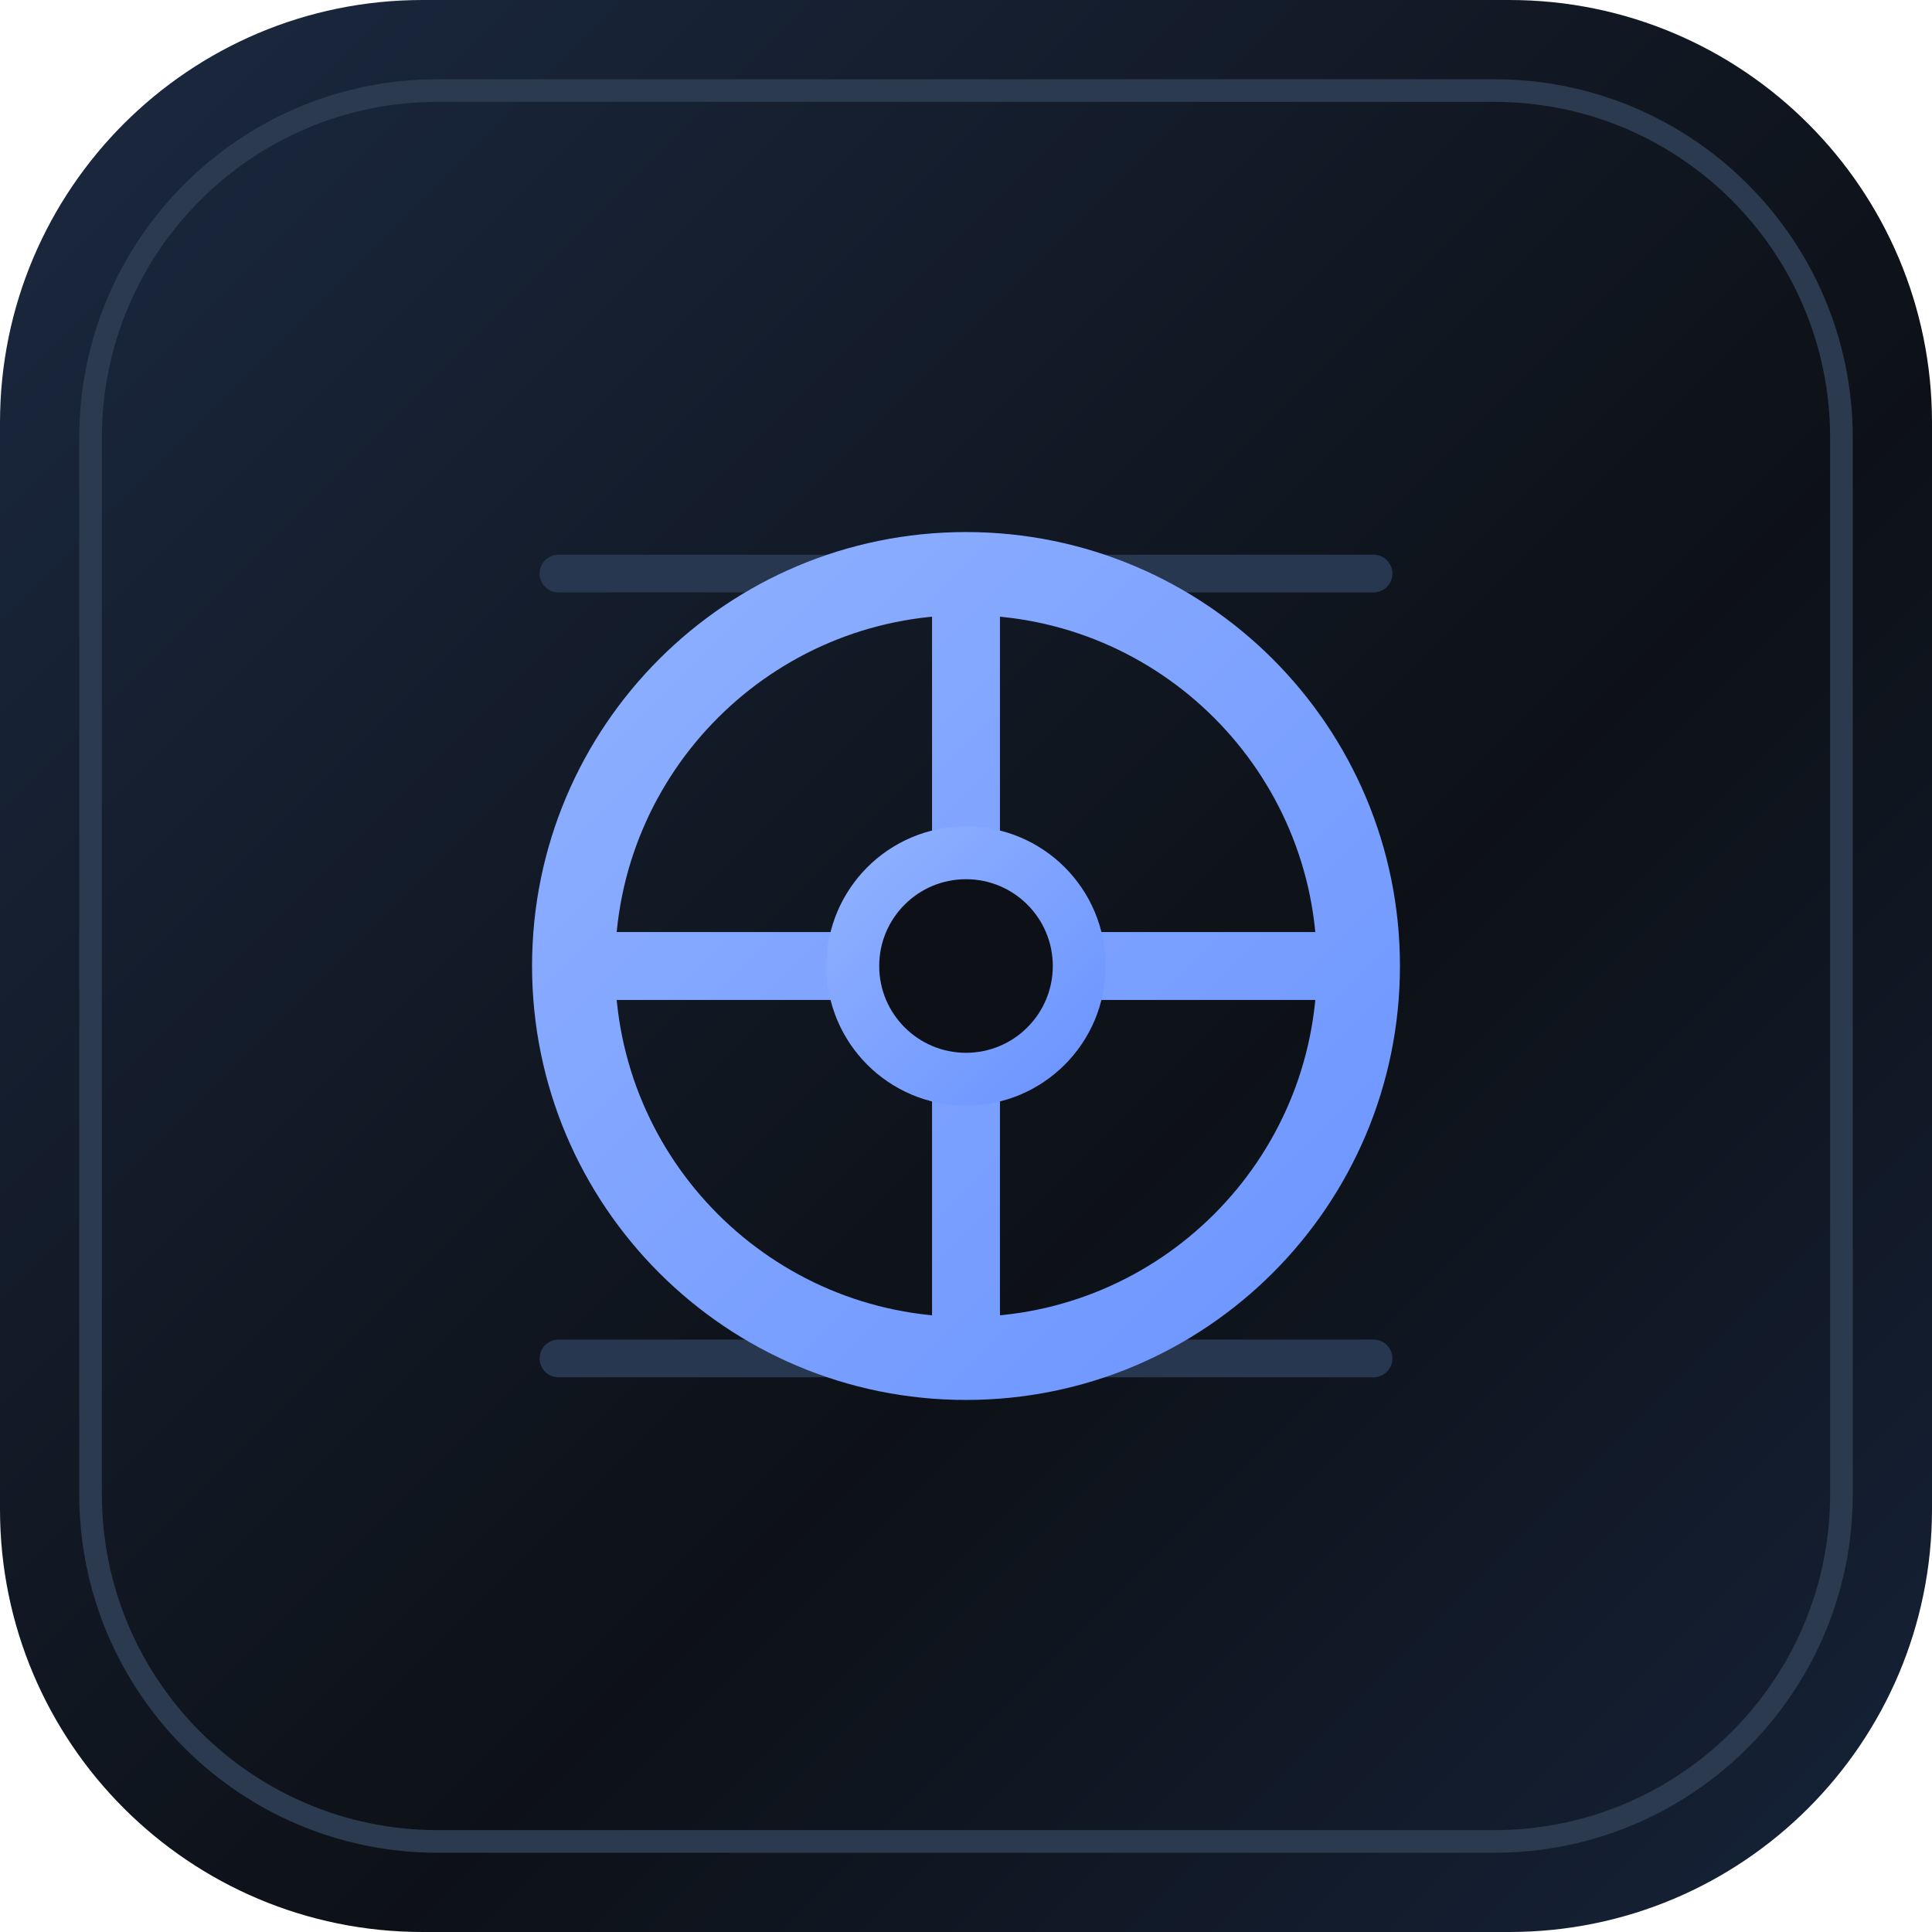
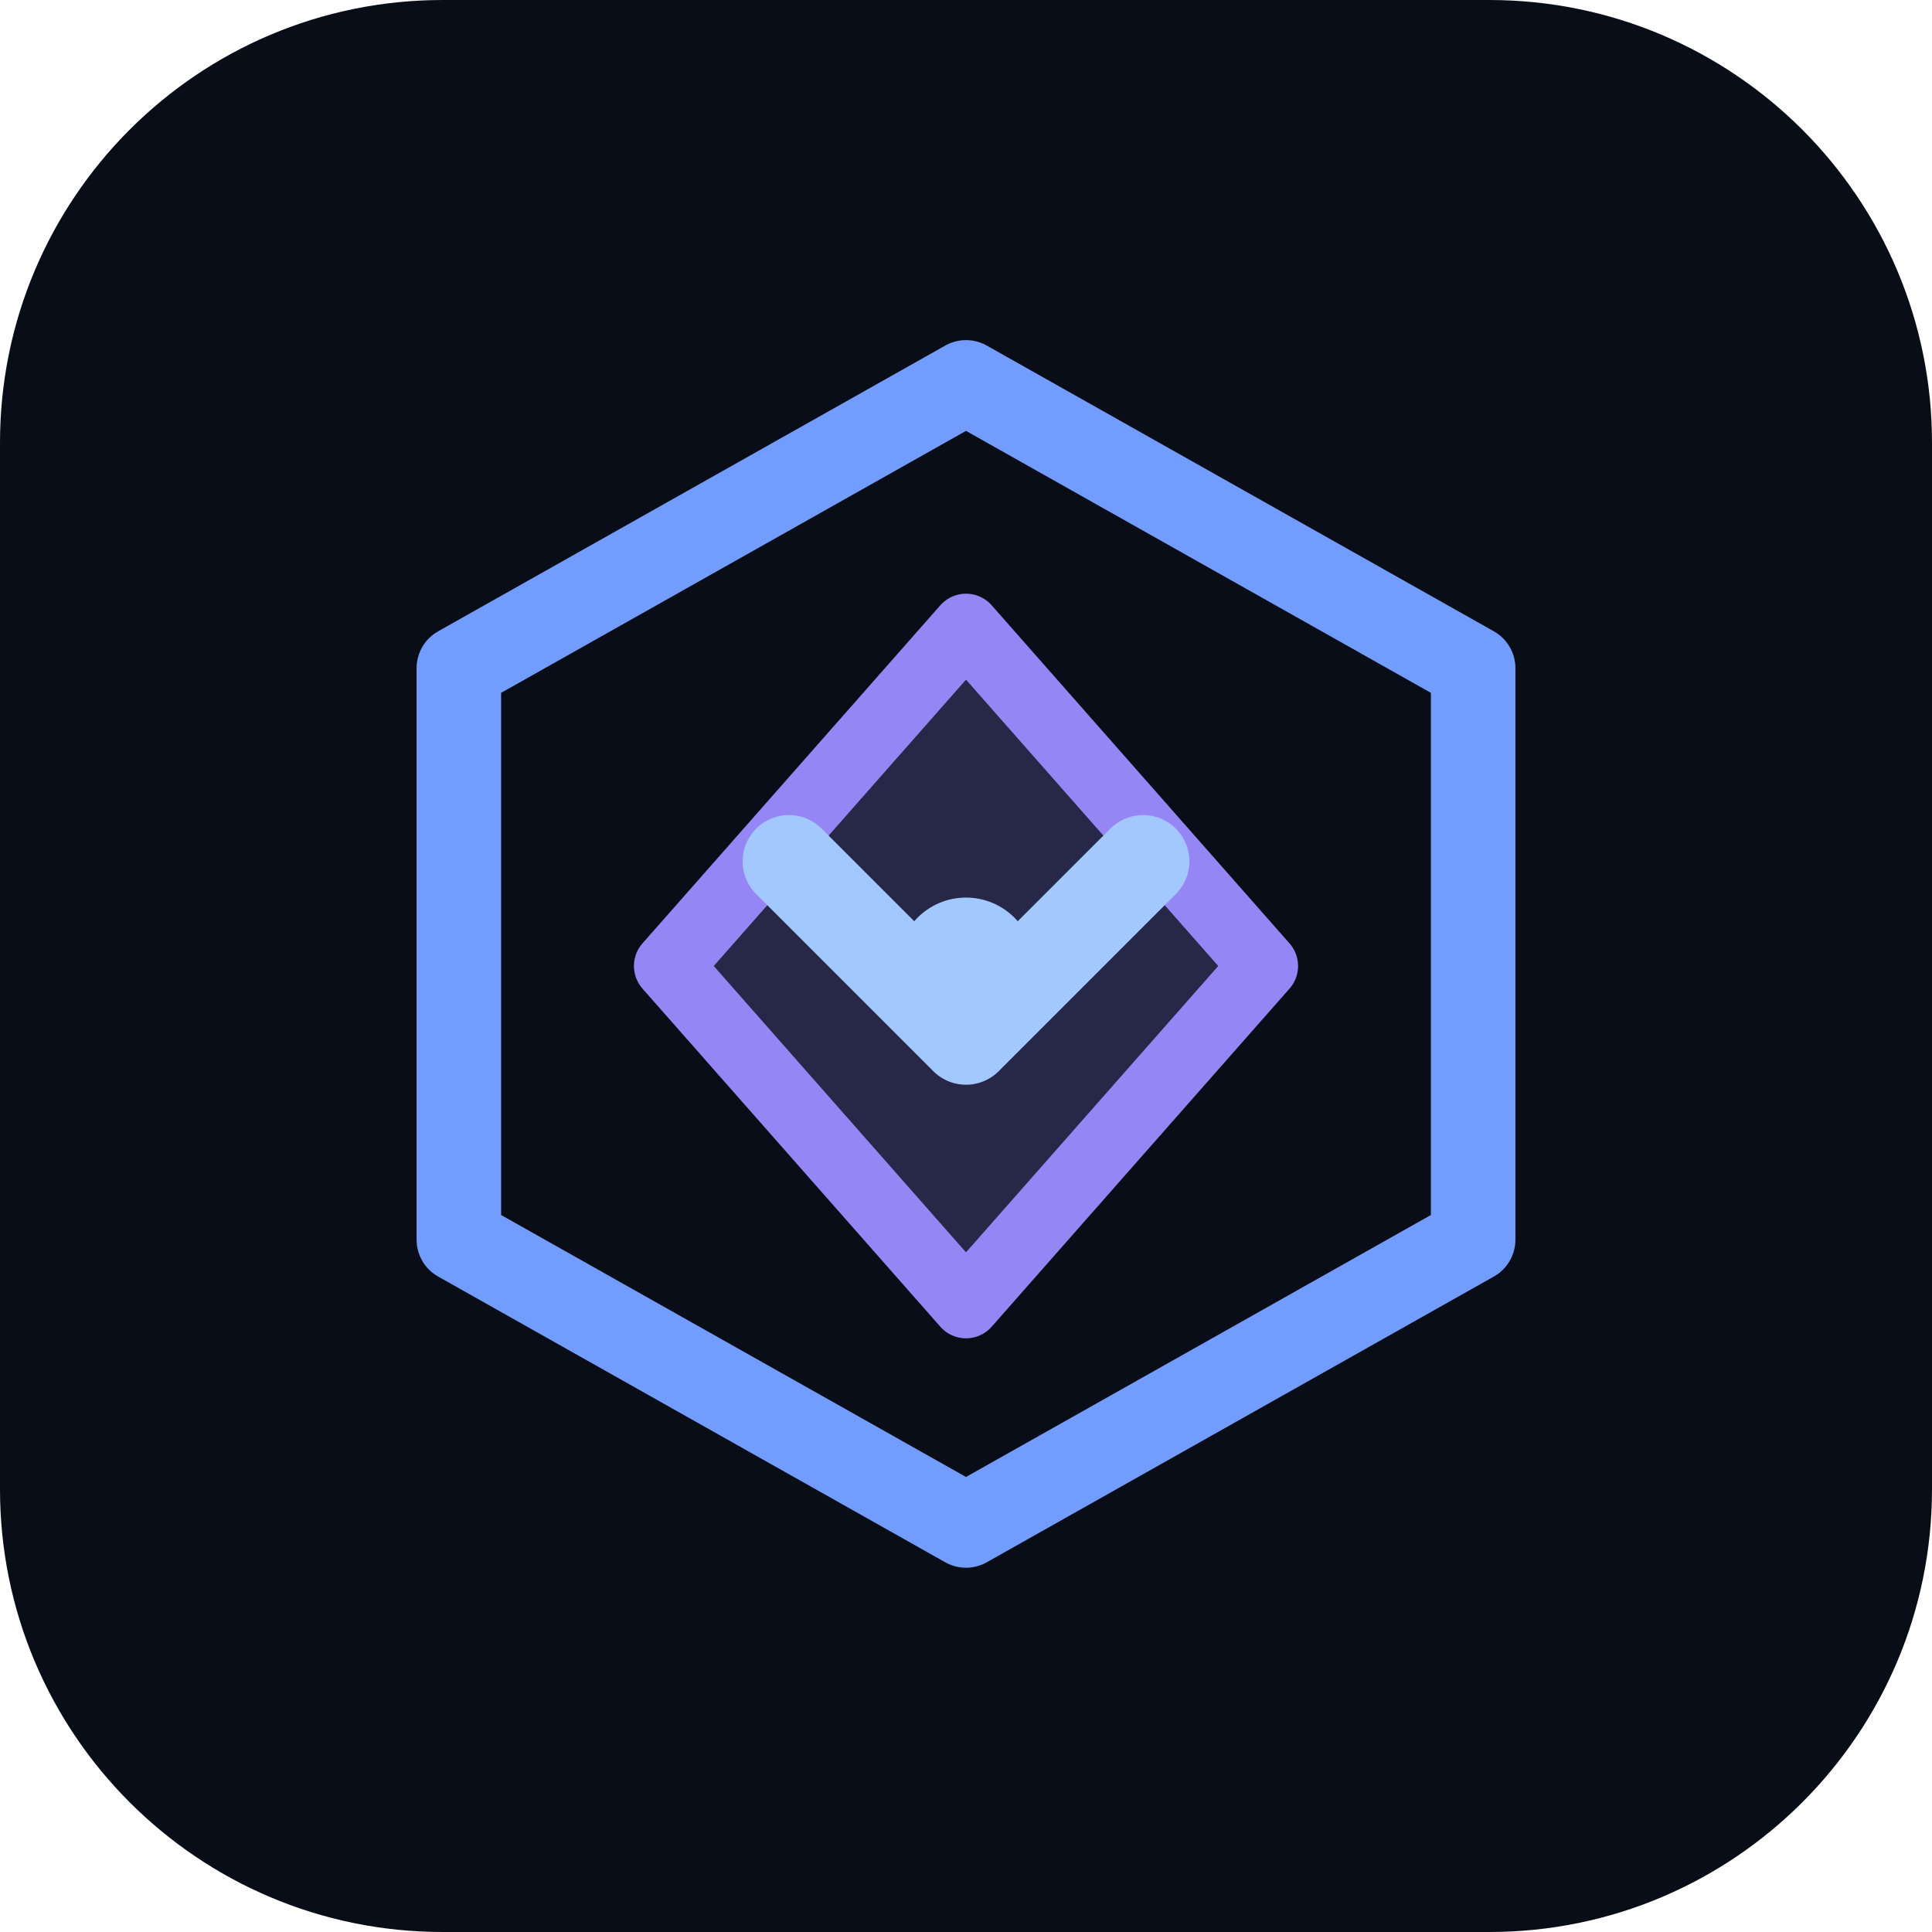
- <svg xmlns="http://www.w3.org/2000/svg" viewBox="0 0 512 512" width="512" height="512" role="img" aria-label="Override Lab">
-   <defs>
-     <linearGradient id="bg" x1="0" y1="0" x2="1" y2="1">
-       <stop offset="0" stop-color="#1b2941" />
-       <stop offset="0.6" stop-color="#0d1117" />
-       <stop offset="1" stop-color="#16233a" />
-     </linearGradient>
-     <linearGradient id="accent" x1="0" y1="0" x2="1" y2="1">
-       <stop offset="0" stop-color="#8fb0ff" />
-       <stop offset="1" stop-color="#6c95ff" />
-     </linearGradient>
-   </defs>
-   <rect width="512" height="512" rx="112" fill="url(#bg)" />
-   <rect x="24" y="24" width="464" height="464" rx="92" fill="none" stroke="#2b3a4f" stroke-width="6" />
-   <path d="M148 152h216M148 256h216M148 360h216" stroke="#26374f" stroke-width="10" stroke-linecap="round" />
-   <circle cx="256" cy="256" r="104" fill="none" stroke="url(#accent)" stroke-width="22" />
-   <path d="M256 152v208M152 256h208" stroke="url(#accent)" stroke-width="18" stroke-linecap="round" />
-   <circle cx="256" cy="256" r="30" fill="#0d1117" stroke="url(#accent)" stroke-width="14" />
+ <svg xmlns="http://www.w3.org/2000/svg" viewBox="0 0 48 48" width="48" height="48" role="img" aria-label="Override Lab">
+   <rect width="48" height="48" rx="11" fill="#080D17" />
+   <g fill="none" stroke-linecap="round" stroke-linejoin="round">
+     <path d="M24 9.5 36.6 16.6v14.2L24 37.9 11.4 30.8V16.6L24 9.5Z" stroke="#739CFF" stroke-width="2.1" />
+     <path d="M24 15.6 31.4 24 24 32.4 16.6 24 24 15.6Z" fill="#9686F5" fill-opacity="0.22" stroke="#9686F5" stroke-width="1.7" />
+     <path d="M19.6 21.4 24 25.8l4.4-4.4" stroke="#A3C7FF" stroke-width="2.3" />
+   </g>
+   <circle cx="24" cy="24" r="1.7" fill="#A3C7FF" />
</svg>
